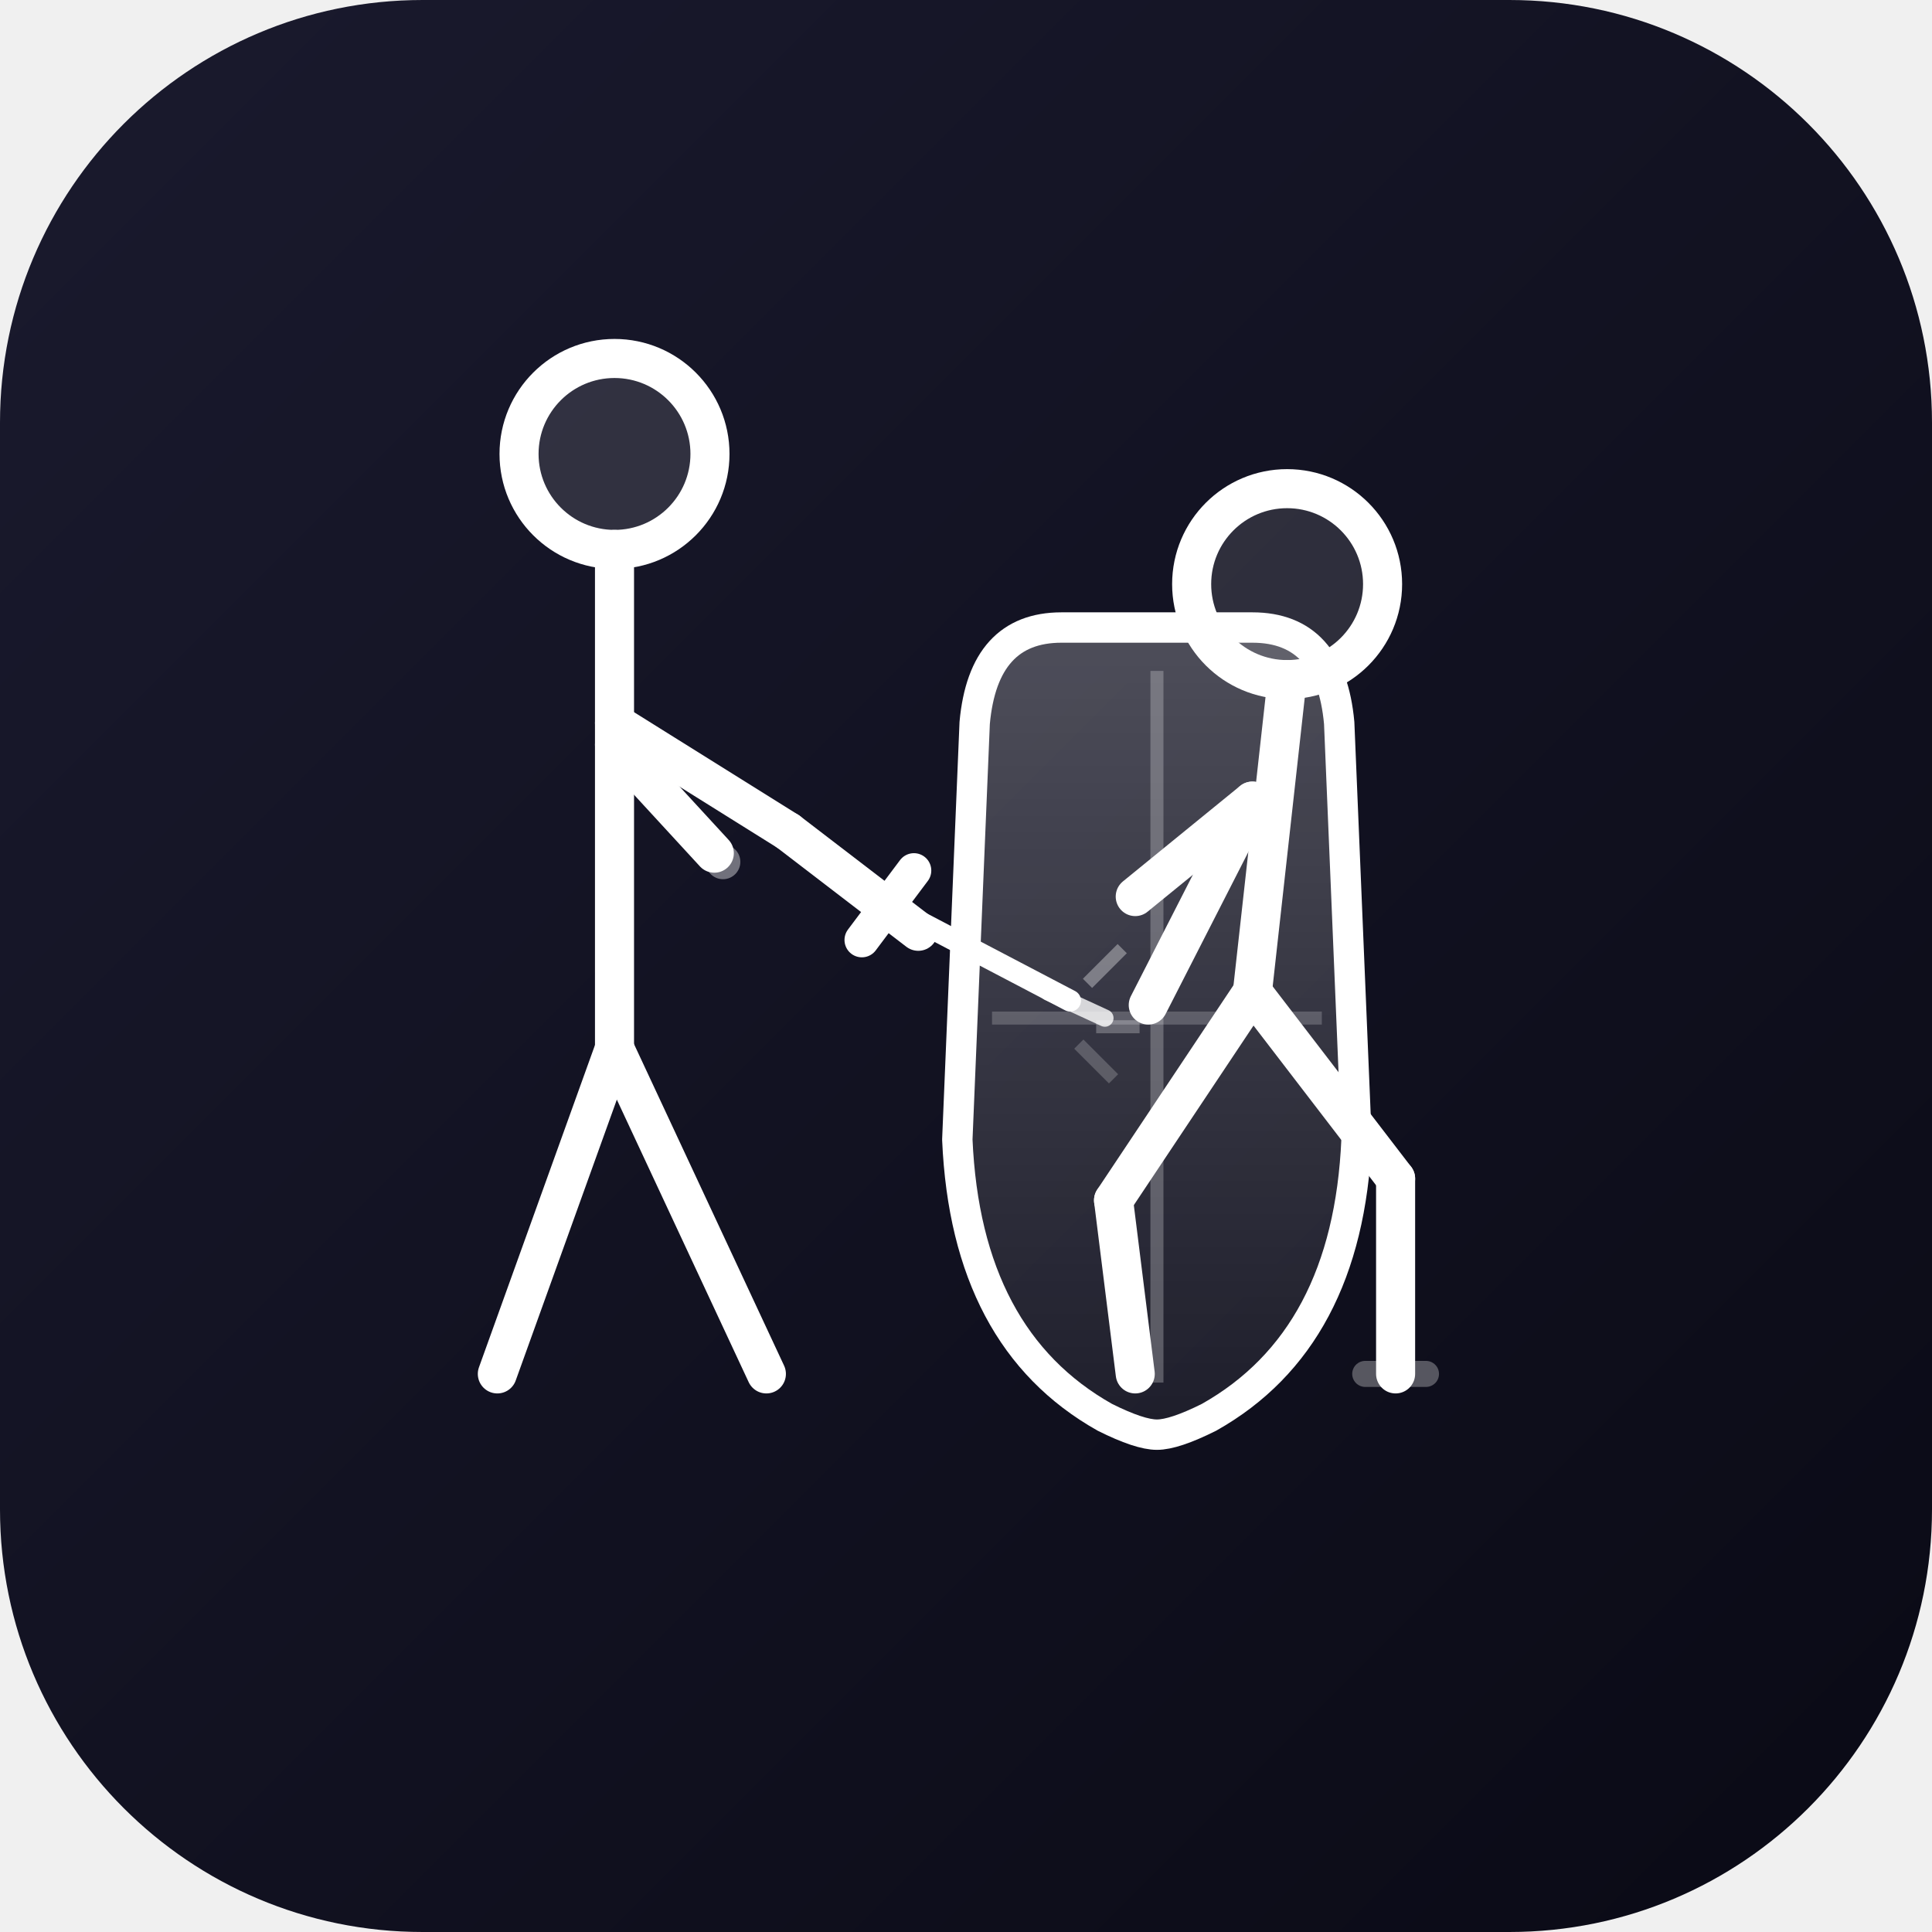
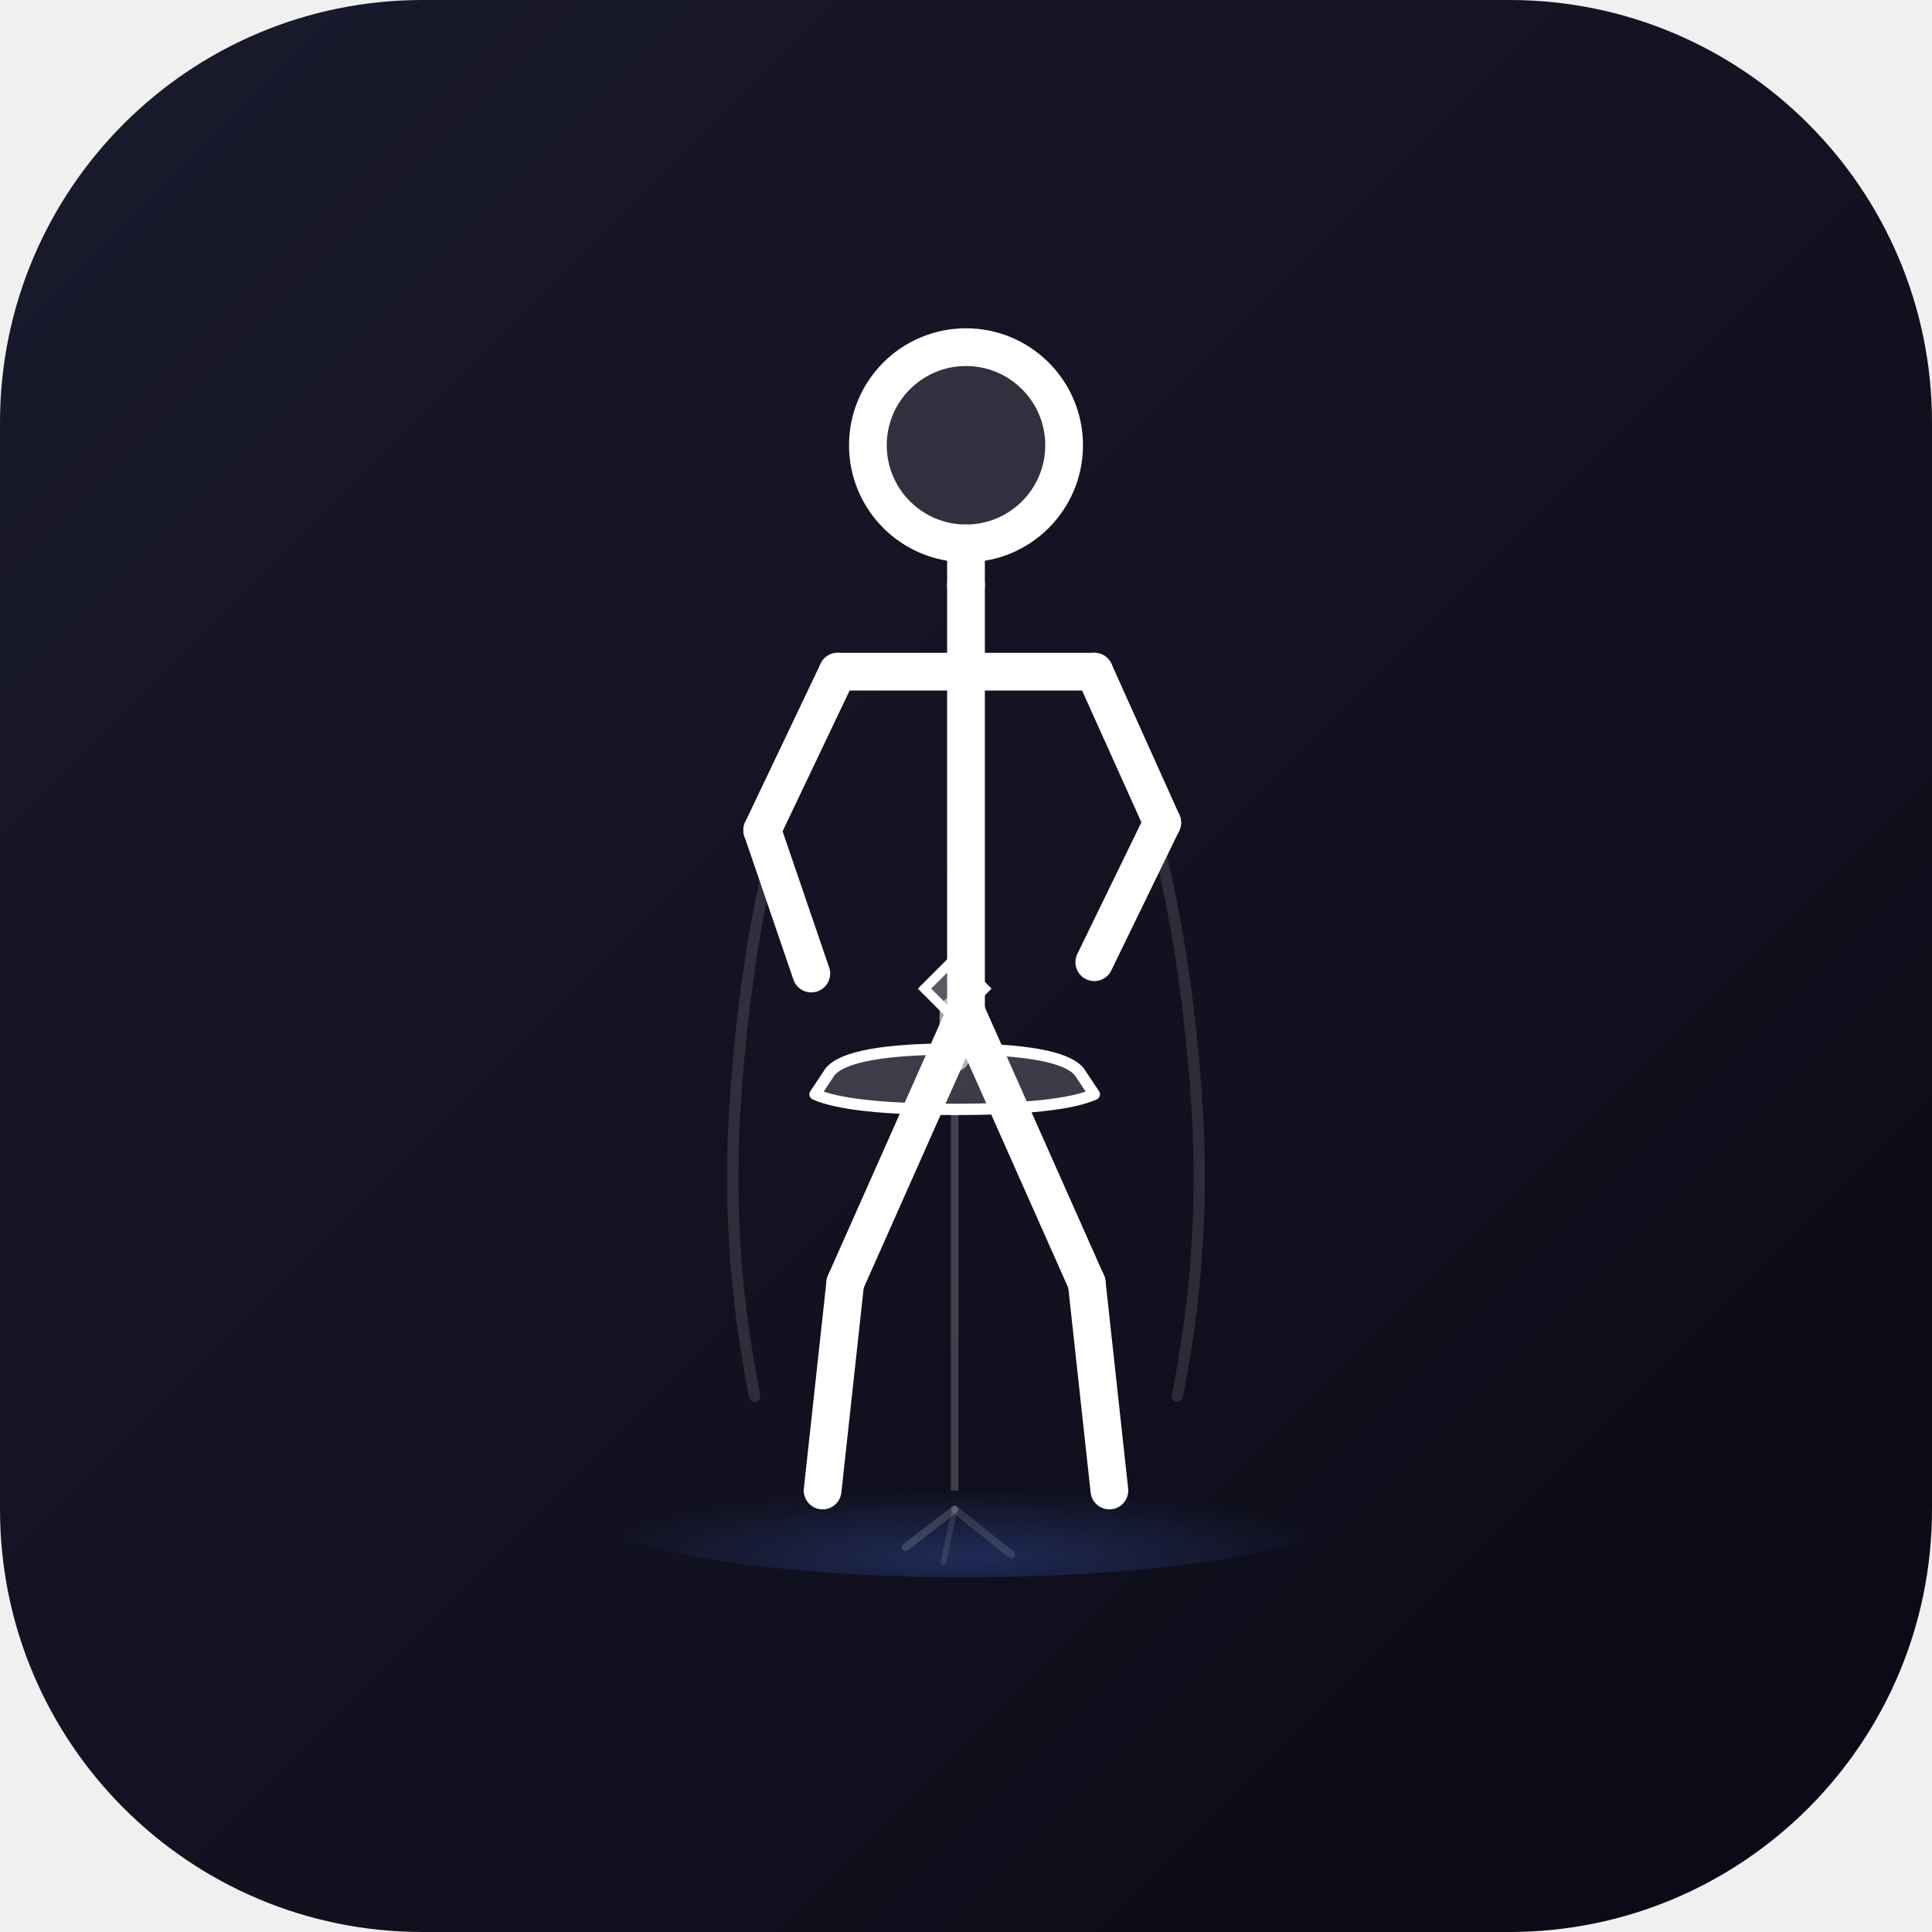
<svg xmlns="http://www.w3.org/2000/svg" width="512" height="512" viewBox="0 0 512 512">
  <defs>
    <linearGradient id="bg" x1="0" y1="0" x2="1" y2="1">
      <stop offset="0%" stop-color="#1a1a2e" />
      <stop offset="100%" stop-color="#0a0a15" />
    </linearGradient>
-     <linearGradient id="sh" x1="0" y1="0" x2="0" y2="1">
-       <stop offset="0%" stop-color="#ffffff" stop-opacity=".25" />
-       <stop offset="100%" stop-color="#ffffff" stop-opacity=".06" />
+     <linearGradient id="bl" x1="0" y1="0" x2="0" y2="1">
+       <stop offset="0%" stop-color="#fff" stop-opacity=".9" />
+       <stop offset="100%" stop-color="#fff" stop-opacity=".4" />
    </linearGradient>
+     <radialGradient id="gl" cx=".5" cy=".85" r=".5">
+       <stop offset="0%" stop-color="#4f7cff" stop-opacity=".25" />
+       <stop offset="100%" stop-color="#4f7cff" stop-opacity="0" />
+     </radialGradient>
  </defs>
  <rect width="512" height="512" rx="112" fill="url(#bg)" />
-   <g transform="translate(256,256) scale(1.15) translate(-256,-256)">
-     <g stroke="#fff" stroke-width="9" stroke-linecap="round" stroke-linejoin="round" fill="none">
-       <circle cx="330" cy="168" r="22" fill="#fff" fill-opacity=".12" />
-       <line x1="330" y1="190" x2="322" y2="262" />
-       <line x1="322" y1="262" x2="355" y2="305" />
-       <line x1="355" y1="305" x2="355" y2="350" />
-       <line x1="322" y1="262" x2="290" y2="310" />
-       <line x1="290" y1="310" x2="295" y2="350" />
-       <line x1="348" y1="350" x2="362" y2="350" stroke-width="6" opacity=".3" />
-       <line x1="322" y1="218" x2="295" y2="240" />
-       <line x1="322" y1="218" x2="298" y2="265" />
-     </g>
-     <path d="M278 178 Q260 178 258 200 L254 296 Q256 342 288 360 Q296 364 300 364 Q304 364 312 360 Q344 342 346 296 L342 200 Q340 178 322 178 Z" fill="url(#sh)" stroke="#fff" stroke-width="7" stroke-linejoin="round" />
-     <line x1="300" y1="188" x2="300" y2="352" stroke="#fff" stroke-width="3" opacity=".25" />
-     <line x1="262" y1="268" x2="338" y2="268" stroke="#fff" stroke-width="3" opacity=".2" />
-     <g stroke="#fff" stroke-width="9" stroke-linecap="round" stroke-linejoin="round" fill="none">
-       <circle cx="175" cy="138" r="22" fill="#fff" fill-opacity=".12" />
-       <line x1="175" y1="160" x2="175" y2="275" />
-       <line x1="175" y1="275" x2="148" y2="350" />
-       <line x1="175" y1="275" x2="210" y2="350" />
-       <line x1="175" y1="205" x2="198" y2="230" />
-       <line x1="175" y1="200" x2="215" y2="225" />
-       <line x1="215" y1="225" x2="245" y2="248" />
-     </g>
-     <line x1="238" y1="242" x2="280" y2="264" stroke="#fff" stroke-width="5" stroke-linecap="round" />
-     <line x1="275" y1="262" x2="288" y2="268" stroke="#fff" stroke-width="4" stroke-linecap="round" opacity=".8" />
-     <line x1="232" y1="250" x2="244" y2="234" stroke="#fff" stroke-width="8" stroke-linecap="round" />
-     <circle cx="200" cy="232" r="4" fill="#fff" opacity=".4" />
-     <line x1="284" y1="260" x2="292" y2="252" stroke="#fff" stroke-width="3" opacity=".35" />
-     <line x1="286" y1="270" x2="296" y2="270" stroke="#fff" stroke-width="3" opacity=".25" />
-     <line x1="282" y1="274" x2="290" y2="282" stroke="#fff" stroke-width="3" opacity=".2" />
+   <ellipse cx="256" cy="400" rx="100" ry="18" fill="url(#gl)" />
+   <g stroke="#fff" stroke-width="10" stroke-linecap="round" stroke-linejoin="round" fill="none">
+     <circle cx="256" cy="118" r="26" fill="#fff" fill-opacity=".12" />
+     <line x1="256" y1="144" x2="256" y2="155" />
+     <line x1="256" y1="155" x2="256" y2="268" />
+     <line x1="256" y1="268" x2="224" y2="340" />
+     <line x1="224" y1="340" x2="218" y2="395" />
+     <line x1="256" y1="268" x2="288" y2="340" />
+     <line x1="288" y1="340" x2="294" y2="395" />
+     <line x1="222" y1="178" x2="290" y2="178" />
+     <line x1="222" y1="178" x2="202" y2="220" />
+     <line x1="202" y1="220" x2="215" y2="258" />
+     <line x1="290" y1="178" x2="308" y2="218" />
+     <line x1="308" y1="218" x2="290" y2="255" />
  </g>
+   <line x1="253" y1="290" x2="253" y2="400" stroke="url(#bl)" stroke-width="6" stroke-linecap="round" />
+   <line x1="253" y1="295" x2="253" y2="395" stroke="#fff" stroke-width="2" opacity=".2" />
+   <path d="M220 284 Q225 278 253 278 Q281 278 286 284 L290 290 Q281 294 253 294 Q225 294 216 290 Z" fill="#fff" fill-opacity=".18" stroke="#fff" stroke-width="3" stroke-linejoin="round" />
+   <line x1="253" y1="268" x2="253" y2="280" stroke="#fff" stroke-width="8" stroke-linecap="round" opacity=".6" />
+   <path d="M253 254 L261 262 L253 270 L245 262 Z" fill="#fff" fill-opacity=".3" stroke="#fff" stroke-width="2.5" />
+   <line x1="253" y1="400" x2="240" y2="410" stroke="#fff" stroke-width="2" opacity=".15" stroke-linecap="round" />
+   <line x1="253" y1="400" x2="268" y2="412" stroke="#fff" stroke-width="2" opacity=".12" stroke-linecap="round" />
+   <line x1="253" y1="400" x2="250" y2="414" stroke="#fff" stroke-width="1.5" opacity=".1" stroke-linecap="round" />
+   <path d="M222 178 Q200 220 195 290 Q192 330 200 370" stroke="#fff" stroke-width="3" fill="none" opacity=".12" stroke-linecap="round" />
+   <path d="M290 178 Q312 220 317 290 Q320 330 312 370" stroke="#fff" stroke-width="3" fill="none" opacity=".12" stroke-linecap="round" />
</svg>
